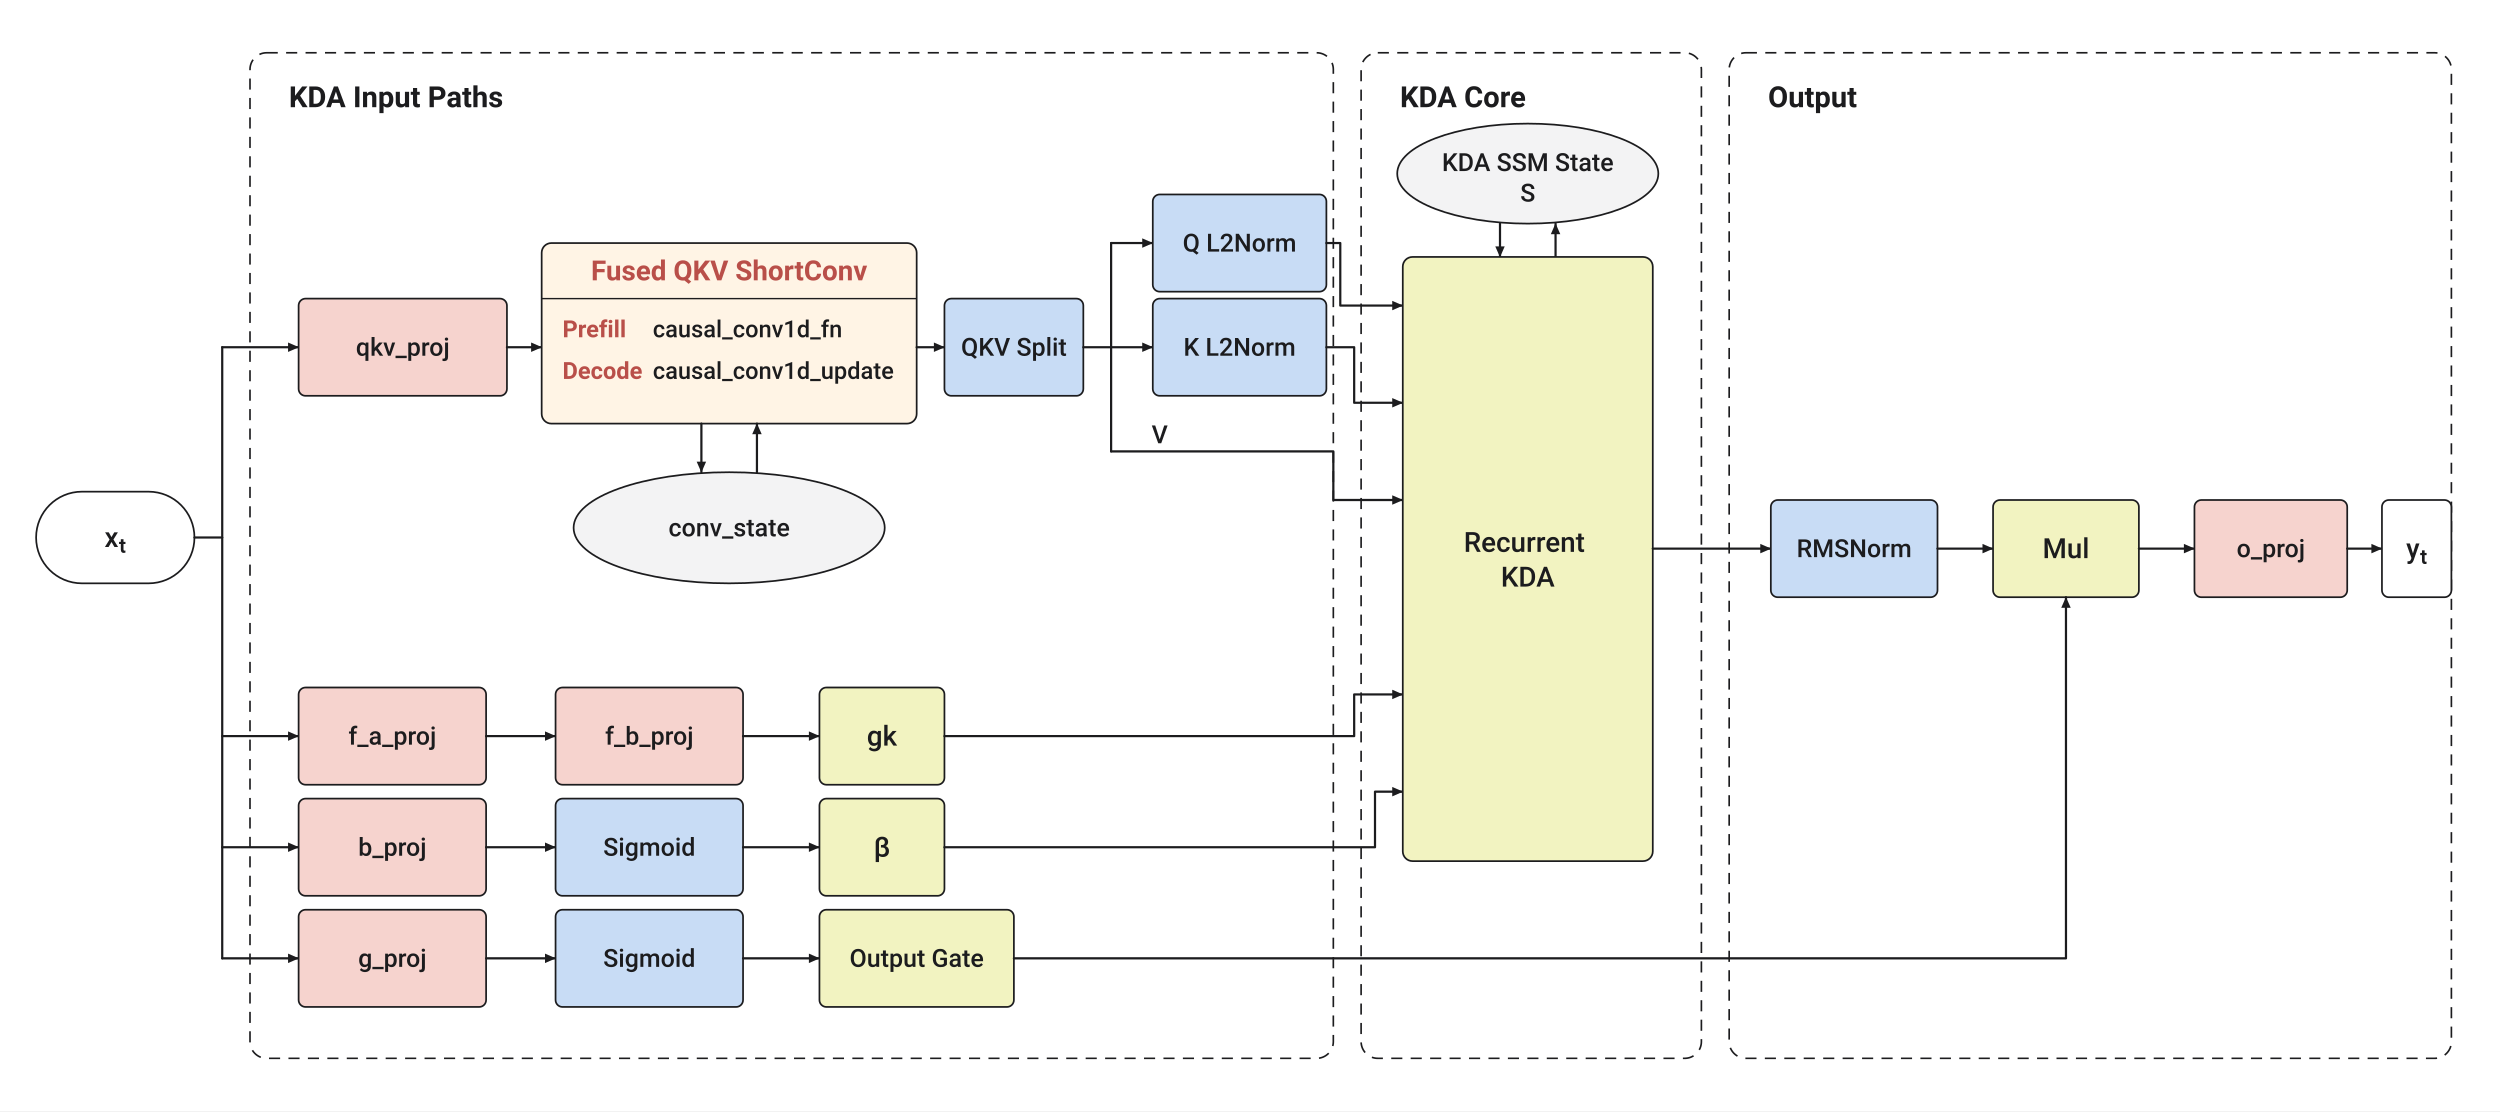
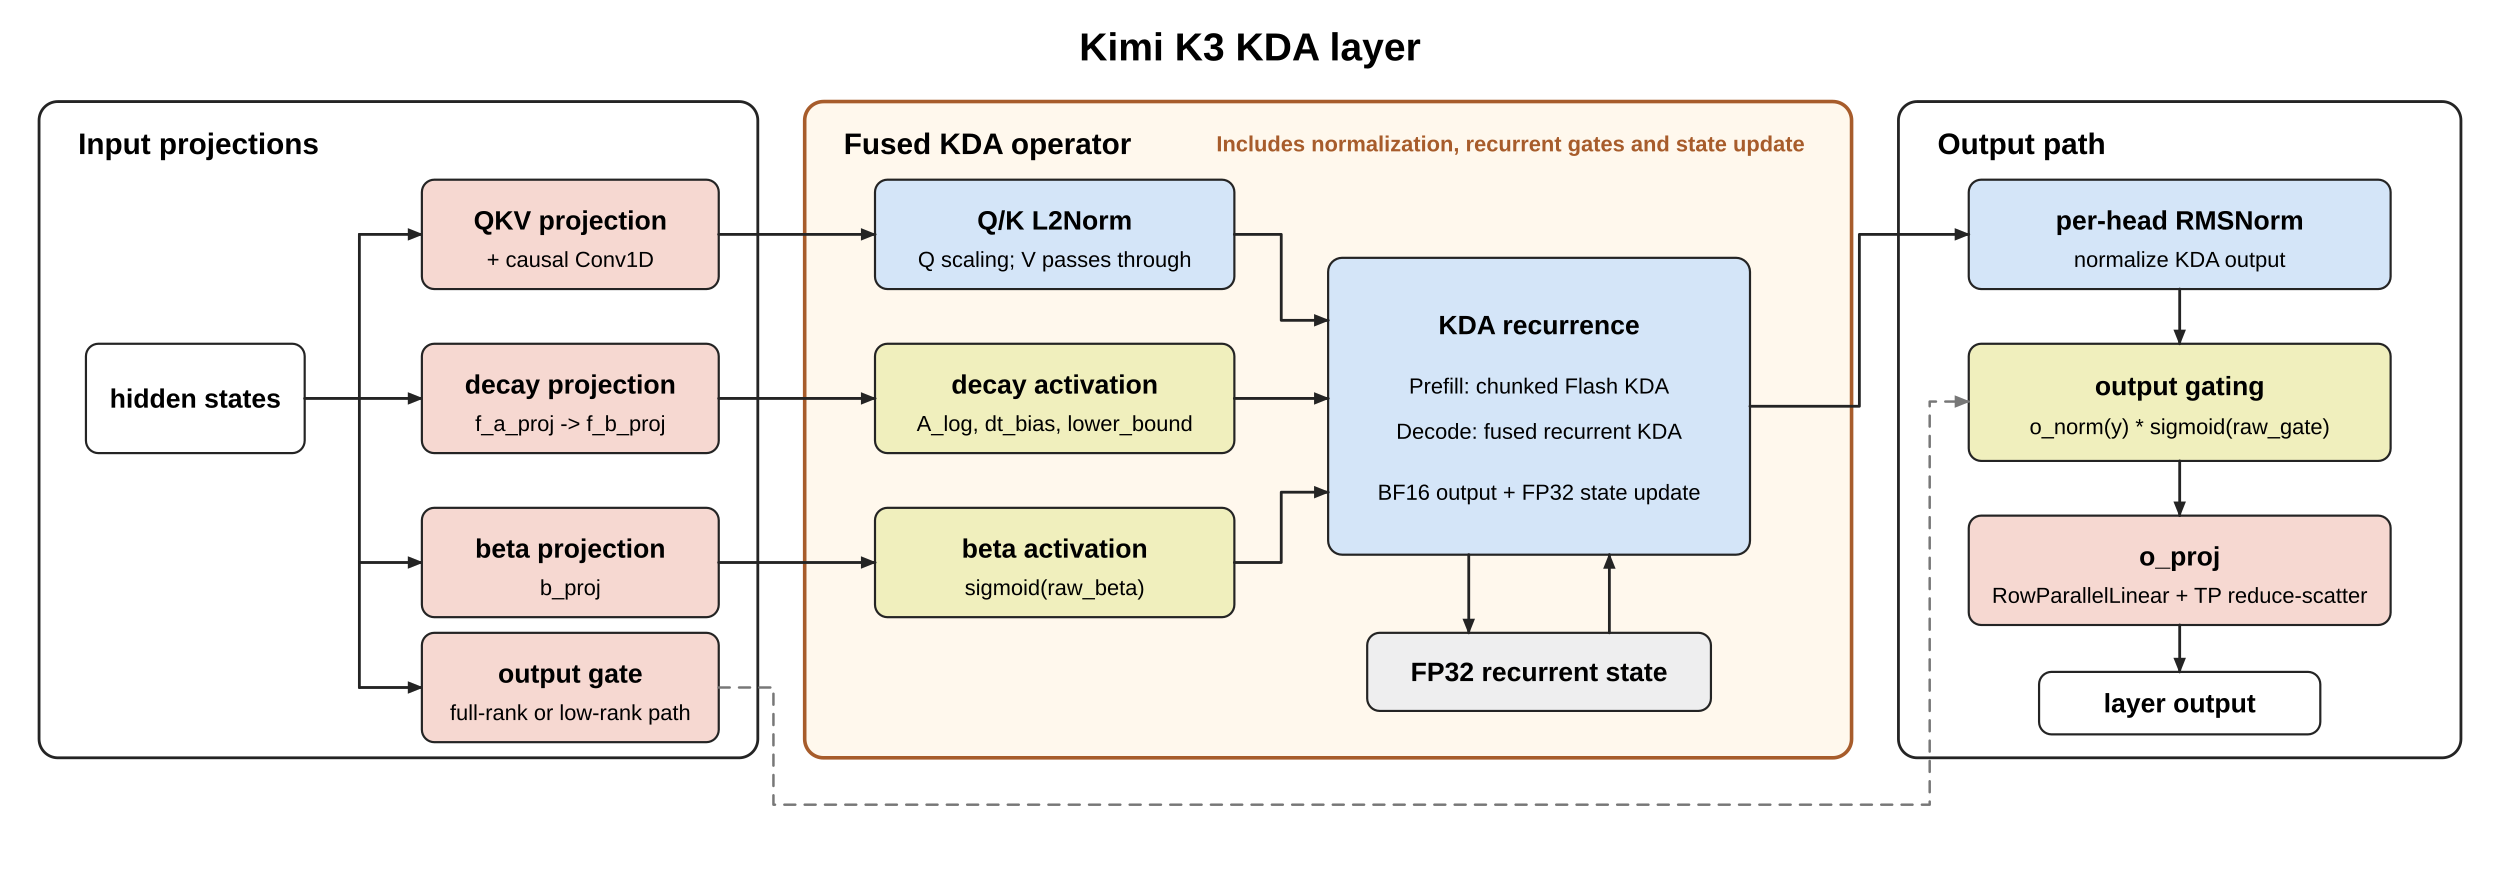
- <svg xmlns="http://www.w3.org/2000/svg" viewBox="0 0 1800 800" width="1800" height="800" preserveAspectRatio="xMidYMid meet" role="img" aria-labelledby="title desc">
+ <svg xmlns="http://www.w3.org/2000/svg" viewBox="0 0 1600 560" width="1600" height="560" preserveAspectRatio="xMidYMid meet" role="img" aria-labelledby="title desc">
  <defs>
    <style>
-       svg {
-         background: #fff;
-         color: #1c1c1e;
-         font-family: "MiSans VF", -apple-system, BlinkMacSystemFont, "Segoe UI",
-           system-ui, Roboto, Arial, "PingFang SC", "Source Han Sans SC",
-           "Microsoft YaHei UI", "Microsoft YaHei", "Noto Sans CJK SC", sans-serif;
-       }
-       .panel { fill: #fff; stroke: #1c1c1e; stroke-width: 1.2; stroke-dasharray: 8 6; }
-       .box { stroke: #1c1c1e; stroke-width: 1.25; }
-       .projection { fill: #f6d3ce; }
-       .compute { fill: #c8dcf5; }
-       .fusion-kernel { fill: #fff4e5; }
-       .gate { fill: #f2f3c1; }
-       .state { fill: #f3f3f4; }
-       .io { fill: #fff; }
-       .label {
-         fill: #1c1c1e;
-         font-size: 20px;
-         font-weight: 500;
-         text-anchor: middle;
-         dominant-baseline: central;
-       }
-       .label-small {
-         fill: #1c1c1e;
-         font-size: 18px;
-         font-weight: 500;
-         text-anchor: middle;
-         dominant-baseline: central;
-       }
-       .fusion-title {
-         fill: #b94f49;
-         font-size: 20px;
-         font-weight: 700;
-         text-anchor: middle;
-         dominant-baseline: central;
-       }
-       .fusion-mode {
-         fill: #b94f49;
-         font-size: 17px;
-         font-weight: 700;
-         text-anchor: start;
-         dominant-baseline: central;
-       }
-       .fusion-op {
-         fill: #1c1c1e;
-         font-size: 17px;
-         font-weight: 550;
-         text-anchor: start;
-         dominant-baseline: central;
-       }
-       .section {
-         fill: #1c1c1e;
-         font-size: 21px;
-         font-weight: 620;
-         dominant-baseline: central;
-       }
-       .flow {
-         fill: none;
-         stroke: #1c1c1e;
-         stroke-width: 1.6;
-         stroke-linecap: round;
-         stroke-linejoin: round;
-       }
-       .divider { stroke: #1c1c1e; stroke-width: 1; }
+       svg { background: #ffffff; color: #202124; font-family: -apple-system, BlinkMacSystemFont, "Segoe UI", Arial, sans-serif; }
+       .panel { fill: #ffffff; stroke: #242424; stroke-width: 1.8; }
+       .fusion { fill: #fff8ed; stroke: #a75c2b; stroke-width: 2.3; }
+       .projection { fill: #f6d8d1; stroke: #242424; stroke-width: 1.4; }
+       .compute { fill: #d4e5f8; stroke: #242424; stroke-width: 1.4; }
+       .gate { fill: #f0efbd; stroke: #242424; stroke-width: 1.4; }
+       .state { fill: #eeeeef; stroke: #242424; stroke-width: 1.4; }
+       .io { fill: #ffffff; stroke: #242424; stroke-width: 1.4; }
+       .title { font-size: 25px; font-weight: 700; text-anchor: middle; dominant-baseline: central; }
+       .section { font-size: 19px; font-weight: 700; dominant-baseline: central; }
+       .label { font-size: 17px; font-weight: 650; text-anchor: middle; dominant-baseline: central; }
+       .small { font-size: 14px; font-weight: 500; text-anchor: middle; dominant-baseline: central; }
+       .subhead { font-size: 14px; font-weight: 650; fill: #a75c2b; dominant-baseline: central; }
+       .flow { fill: none; stroke: #242424; stroke-width: 1.8; stroke-linecap: round; stroke-linejoin: round; }
+       .dashed { fill: none; stroke: #777777; stroke-width: 1.6; stroke-dasharray: 7 6; stroke-linecap: round; stroke-linejoin: round; }
    </style>
-     <marker id="arrow" markerUnits="userSpaceOnUse" markerWidth="9" markerHeight="8" refX="8.2" refY="4" orient="auto">
-       <path d="M0.6,0.6 L8.4,4 L0.6,7.4 z" fill="#1c1c1e" />
+     <marker id="arrow" markerWidth="10" markerHeight="8" refX="9" refY="4" orient="auto" markerUnits="userSpaceOnUse">
+       <path d="M0,0 L10,4 L0,8 z" fill="#242424" />
+     </marker>
+     <marker id="arrow-gray" markerWidth="10" markerHeight="8" refX="9" refY="4" orient="auto" markerUnits="userSpaceOnUse">
+       <path d="M0,0 L10,4 L0,8 z" fill="#777777" />
    </marker>
  </defs>
-   <rect width="1800" height="800" fill="#fff" />
-   <rect x="180" y="38" width="780" height="724" rx="12" class="panel" />
-   <text x="208" y="70" class="section">KDA Input Paths</text>
-   <rect x="980" y="38" width="245" height="724" rx="12" class="panel" />
-   <text x="1008" y="70" class="section">KDA Core</text>
-   <rect x="1245" y="38" width="520" height="724" rx="12" class="panel" />
-   <text x="1273" y="70" class="section">Output</text>
-   <rect x="26" y="354" width="114" height="66" rx="33" class="box io" />
-   <text x="83" y="387" class="label">xₜ</text>
-   <path d="M140 387 H160" class="flow" />
-   <path d="M160 250 V690" class="flow" />
-   <path d="M160 250 H215" class="flow" marker-end="url(#arrow)" />
-   <rect x="215" y="215" width="150" height="70" rx="5" class="box projection" />
-   <text x="290" y="250" class="label-small">qkv_proj</text>
-   <path d="M365 250 H390" class="flow" marker-end="url(#arrow)" />
-   <rect x="390" y="175" width="270" height="130" rx="7" class="box fusion-kernel" />
-   <text x="525" y="195" class="fusion-title">Fused QKV ShortConv</text>
-   <path d="M390 215 H660" class="divider" />
-   <text x="405" y="237" class="fusion-mode">Prefill</text>
-   <text x="470" y="237" class="fusion-op">causal_conv1d_fn</text>
-   <text x="405" y="267" class="fusion-mode">Decode</text>
-   <text x="470" y="267" class="fusion-op">causal_conv1d_update</text>
-   <path d="M660 250 H680" class="flow" marker-end="url(#arrow)" />
-   <rect x="680" y="215" width="100" height="70" rx="5" class="box compute" />
-   <text x="730" y="250" class="label-small">QKV Split</text>
-   <path d="M780 250 H800 M800 175 V325" class="flow" />
-   <path d="M800 175 H830" class="flow" marker-end="url(#arrow)" />
-   <rect x="830" y="140" width="125" height="70" rx="5" class="box compute" />
-   <text x="892.5" y="175" class="label-small">Q L2Norm</text>
-   <path d="M800 250 H830" class="flow" marker-end="url(#arrow)" />
-   <rect x="830" y="215" width="125" height="70" rx="5" class="box compute" />
-   <text x="892.5" y="250" class="label-small">K L2Norm</text>
-   <path d="M955 175 H965 V220 H1010" class="flow" marker-end="url(#arrow)" />
-   <path d="M955 250 H975 V290 H1010" class="flow" marker-end="url(#arrow)" />
-   <text x="835" y="313" class="label-small">V</text>
-   <path d="M800 325 H960 V360 H1010" class="flow" marker-end="url(#arrow)" />
-   <ellipse cx="525" cy="380" rx="112" ry="40" class="box state" />
-   <text x="525" y="380" class="label-small">conv_state</text>
-   <path d="M505 305 V340" class="flow" marker-end="url(#arrow)" />
-   <path d="M545 340 V305" class="flow" marker-end="url(#arrow)" />
-   <path d="M160 530 H215" class="flow" marker-end="url(#arrow)" />
-   <rect x="215" y="495" width="135" height="70" rx="5" class="box projection" />
-   <text x="282.5" y="530" class="label-small">f_a_proj</text>
-   <path d="M350 530 H400" class="flow" marker-end="url(#arrow)" />
-   <rect x="400" y="495" width="135" height="70" rx="5" class="box projection" />
-   <text x="467.5" y="530" class="label-small">f_b_proj</text>
-   <path d="M535 530 H590" class="flow" marker-end="url(#arrow)" />
-   <rect x="590" y="495" width="90" height="70" rx="5" class="box gate" />
-   <text x="635" y="530" class="label">gk</text>
-   <path d="M680 530 H975 V500 H1010" class="flow" marker-end="url(#arrow)" />
-   <path d="M160 610 H215" class="flow" marker-end="url(#arrow)" />
-   <rect x="215" y="575" width="135" height="70" rx="5" class="box projection" />
-   <text x="282.5" y="610" class="label-small">b_proj</text>
-   <path d="M350 610 H400" class="flow" marker-end="url(#arrow)" />
-   <rect x="400" y="575" width="135" height="70" rx="5" class="box compute" />
-   <text x="467.5" y="610" class="label-small">Sigmoid</text>
-   <path d="M535 610 H590" class="flow" marker-end="url(#arrow)" />
-   <rect x="590" y="575" width="90" height="70" rx="5" class="box gate" />
-   <text x="635" y="610" class="label">β</text>
-   <path d="M680 610 H990 V570 H1010" class="flow" marker-end="url(#arrow)" />
-   <path d="M160 690 H215" class="flow" marker-end="url(#arrow)" />
-   <rect x="215" y="655" width="135" height="70" rx="5" class="box projection" />
-   <text x="282.5" y="690" class="label-small">g_proj</text>
-   <path d="M350 690 H400" class="flow" marker-end="url(#arrow)" />
-   <rect x="400" y="655" width="135" height="70" rx="5" class="box compute" />
-   <text x="467.5" y="690" class="label-small">Sigmoid</text>
-   <path d="M535 690 H590" class="flow" marker-end="url(#arrow)" />
-   <rect x="590" y="655" width="140" height="70" rx="5" class="box gate" />
-   <text x="660" y="690" class="label-small">Output Gate</text>
-   <ellipse cx="1100" cy="125" rx="94" ry="36" class="box state" />
-   <text x="1100" y="117" class="label-small">KDA SSM State</text>
-   <text x="1100" y="139" class="label-small">S</text>
-   <path d="M1080 161 V185" class="flow" marker-end="url(#arrow)" />
-   <path d="M1120 185 V161" class="flow" marker-end="url(#arrow)" />
-   <rect x="1010" y="185" width="180" height="435" rx="7" class="box gate" />
-   <text x="1100" y="402.5" class="label">
-     <tspan x="1100" dy="-12">Recurrent</tspan>
-     <tspan x="1100" dy="25">KDA</tspan>
-   </text>
-   <path d="M1190 395 H1275" class="flow" marker-end="url(#arrow)" />
-   <rect x="1275" y="360" width="120" height="70" rx="5" class="box compute" />
-   <text x="1335" y="395" class="label-small">RMSNorm</text>
-   <path d="M1395 395 H1435" class="flow" marker-end="url(#arrow)" />
-   <rect x="1435" y="360" width="105" height="70" rx="5" class="box gate" />
-   <text x="1487.5" y="395" class="label">Mul</text>
-   <path d="M1540 395 H1580" class="flow" marker-end="url(#arrow)" />
-   <rect x="1580" y="360" width="110" height="70" rx="5" class="box projection" />
-   <text x="1635" y="395" class="label-small">o_proj</text>
-   <path d="M1690 395 H1715" class="flow" marker-end="url(#arrow)" />
-   <rect x="1715" y="360" width="50" height="70" rx="5" class="box io" />
-   <text x="1740" y="395" class="label">yₜ</text>
-   <path d="M730 690 H1487.5 V430" class="flow" marker-end="url(#arrow)" />
+   <rect width="1600" height="560" fill="#ffffff" />
+   <text x="800" y="30" class="title">Kimi K3 KDA layer</text>
+   <rect x="25" y="65" width="460" height="420" rx="12" class="panel" />
+   <text x="50" y="92" class="section">Input projections</text>
+   <rect x="55" y="220" width="140" height="70" rx="8" class="io" />
+   <text x="125" y="255" class="label">hidden states</text>
+   <path d="M195 255 H230" class="flow" />
+   <path d="M230 150 V440" class="flow" />
+   <path d="M230 150 H270" class="flow" marker-end="url(#arrow)" />
+   <rect x="270" y="115" width="190" height="70" rx="8" class="projection" />
+   <text x="365" y="141" class="label">QKV projection</text>
+   <text x="365" y="166" class="small">+ causal Conv1D</text>
+   <path d="M230 255 H270" class="flow" marker-end="url(#arrow)" />
+   <rect x="270" y="220" width="190" height="70" rx="8" class="projection" />
+   <text x="365" y="246" class="label">decay projection</text>
+   <text x="365" y="271" class="small">f_a_proj -&gt; f_b_proj</text>
+   <path d="M230 360 H270" class="flow" marker-end="url(#arrow)" />
+   <rect x="270" y="325" width="190" height="70" rx="8" class="projection" />
+   <text x="365" y="351" class="label">beta projection</text>
+   <text x="365" y="376" class="small">b_proj</text>
+   <path d="M230 440 H270" class="flow" marker-end="url(#arrow)" />
+   <rect x="270" y="405" width="190" height="70" rx="8" class="projection" />
+   <text x="365" y="431" class="label">output gate</text>
+   <text x="365" y="456" class="small">full-rank or low-rank path</text>
+   <rect x="515" y="65" width="670" height="420" rx="12" class="fusion" />
+   <text x="540" y="92" class="section">Fused KDA operator</text>
+   <text x="1155" y="92" class="subhead" text-anchor="end">Includes normalization, recurrent gates and state update</text>
+   <rect x="560" y="115" width="230" height="70" rx="8" class="compute" />
+   <text x="675" y="141" class="label">Q/K L2Norm</text>
+   <text x="675" y="166" class="small">Q scaling; V passes through</text>
+   <rect x="560" y="220" width="230" height="70" rx="8" class="gate" />
+   <text x="675" y="246" class="label">decay activation</text>
+   <text x="675" y="271" class="small">A_log, dt_bias, lower_bound</text>
+   <rect x="560" y="325" width="230" height="70" rx="8" class="gate" />
+   <text x="675" y="351" class="label">beta activation</text>
+   <text x="675" y="376" class="small">sigmoid(raw_beta)</text>
+   <path d="M460 150 H560" class="flow" marker-end="url(#arrow)" />
+   <path d="M460 255 H560" class="flow" marker-end="url(#arrow)" />
+   <path d="M460 360 H560" class="flow" marker-end="url(#arrow)" />
+   <rect x="850" y="165" width="270" height="190" rx="9" class="compute" />
+   <text x="985" y="208" class="label">KDA recurrence</text>
+   <text x="985" y="247" class="small">Prefill: chunked Flash KDA</text>
+   <text x="985" y="276" class="small">Decode: fused recurrent KDA</text>
+   <text x="985" y="315" class="small">BF16 output + FP32 state update</text>
+   <path d="M790 150 H820 V205 H850" class="flow" marker-end="url(#arrow)" />
+   <path d="M790 255 H850" class="flow" marker-end="url(#arrow)" />
+   <path d="M790 360 H820 V315 H850" class="flow" marker-end="url(#arrow)" />
+   <rect x="875" y="405" width="220" height="50" rx="8" class="state" />
+   <text x="985" y="430" class="label">FP32 recurrent state</text>
+   <path d="M940 355 V405" class="flow" marker-end="url(#arrow)" />
+   <path d="M1030 405 V355" class="flow" marker-end="url(#arrow)" />
+   <rect x="1215" y="65" width="360" height="420" rx="12" class="panel" />
+   <text x="1240" y="92" class="section">Output path</text>
+   <rect x="1260" y="115" width="270" height="70" rx="8" class="compute" />
+   <text x="1395" y="141" class="label">per-head RMSNorm</text>
+   <text x="1395" y="166" class="small">normalize KDA output</text>
+   <path d="M1120 260 H1190 V150 H1260" class="flow" marker-end="url(#arrow)" />
+   <rect x="1260" y="220" width="270" height="75" rx="8" class="gate" />
+   <text x="1395" y="247" class="label">output gating</text>
+   <text x="1395" y="273" class="small">o_norm(y) * sigmoid(raw_gate)</text>
+   <path d="M1395 185 V220" class="flow" marker-end="url(#arrow)" />
+   <rect x="1260" y="330" width="270" height="70" rx="8" class="projection" />
+   <text x="1395" y="356" class="label">o_proj</text>
+   <text x="1395" y="381" class="small">RowParallelLinear + TP reduce-scatter</text>
+   <path d="M1395 295 V330" class="flow" marker-end="url(#arrow)" />
+   <rect x="1305" y="430" width="180" height="40" rx="8" class="io" />
+   <text x="1395" y="450" class="label">layer output</text>
+   <path d="M1395 400 V430" class="flow" marker-end="url(#arrow)" />
+   <path d="M460 440 H495 V515 H1235 V257 H1260" class="dashed" marker-end="url(#arrow-gray)" />
</svg>
